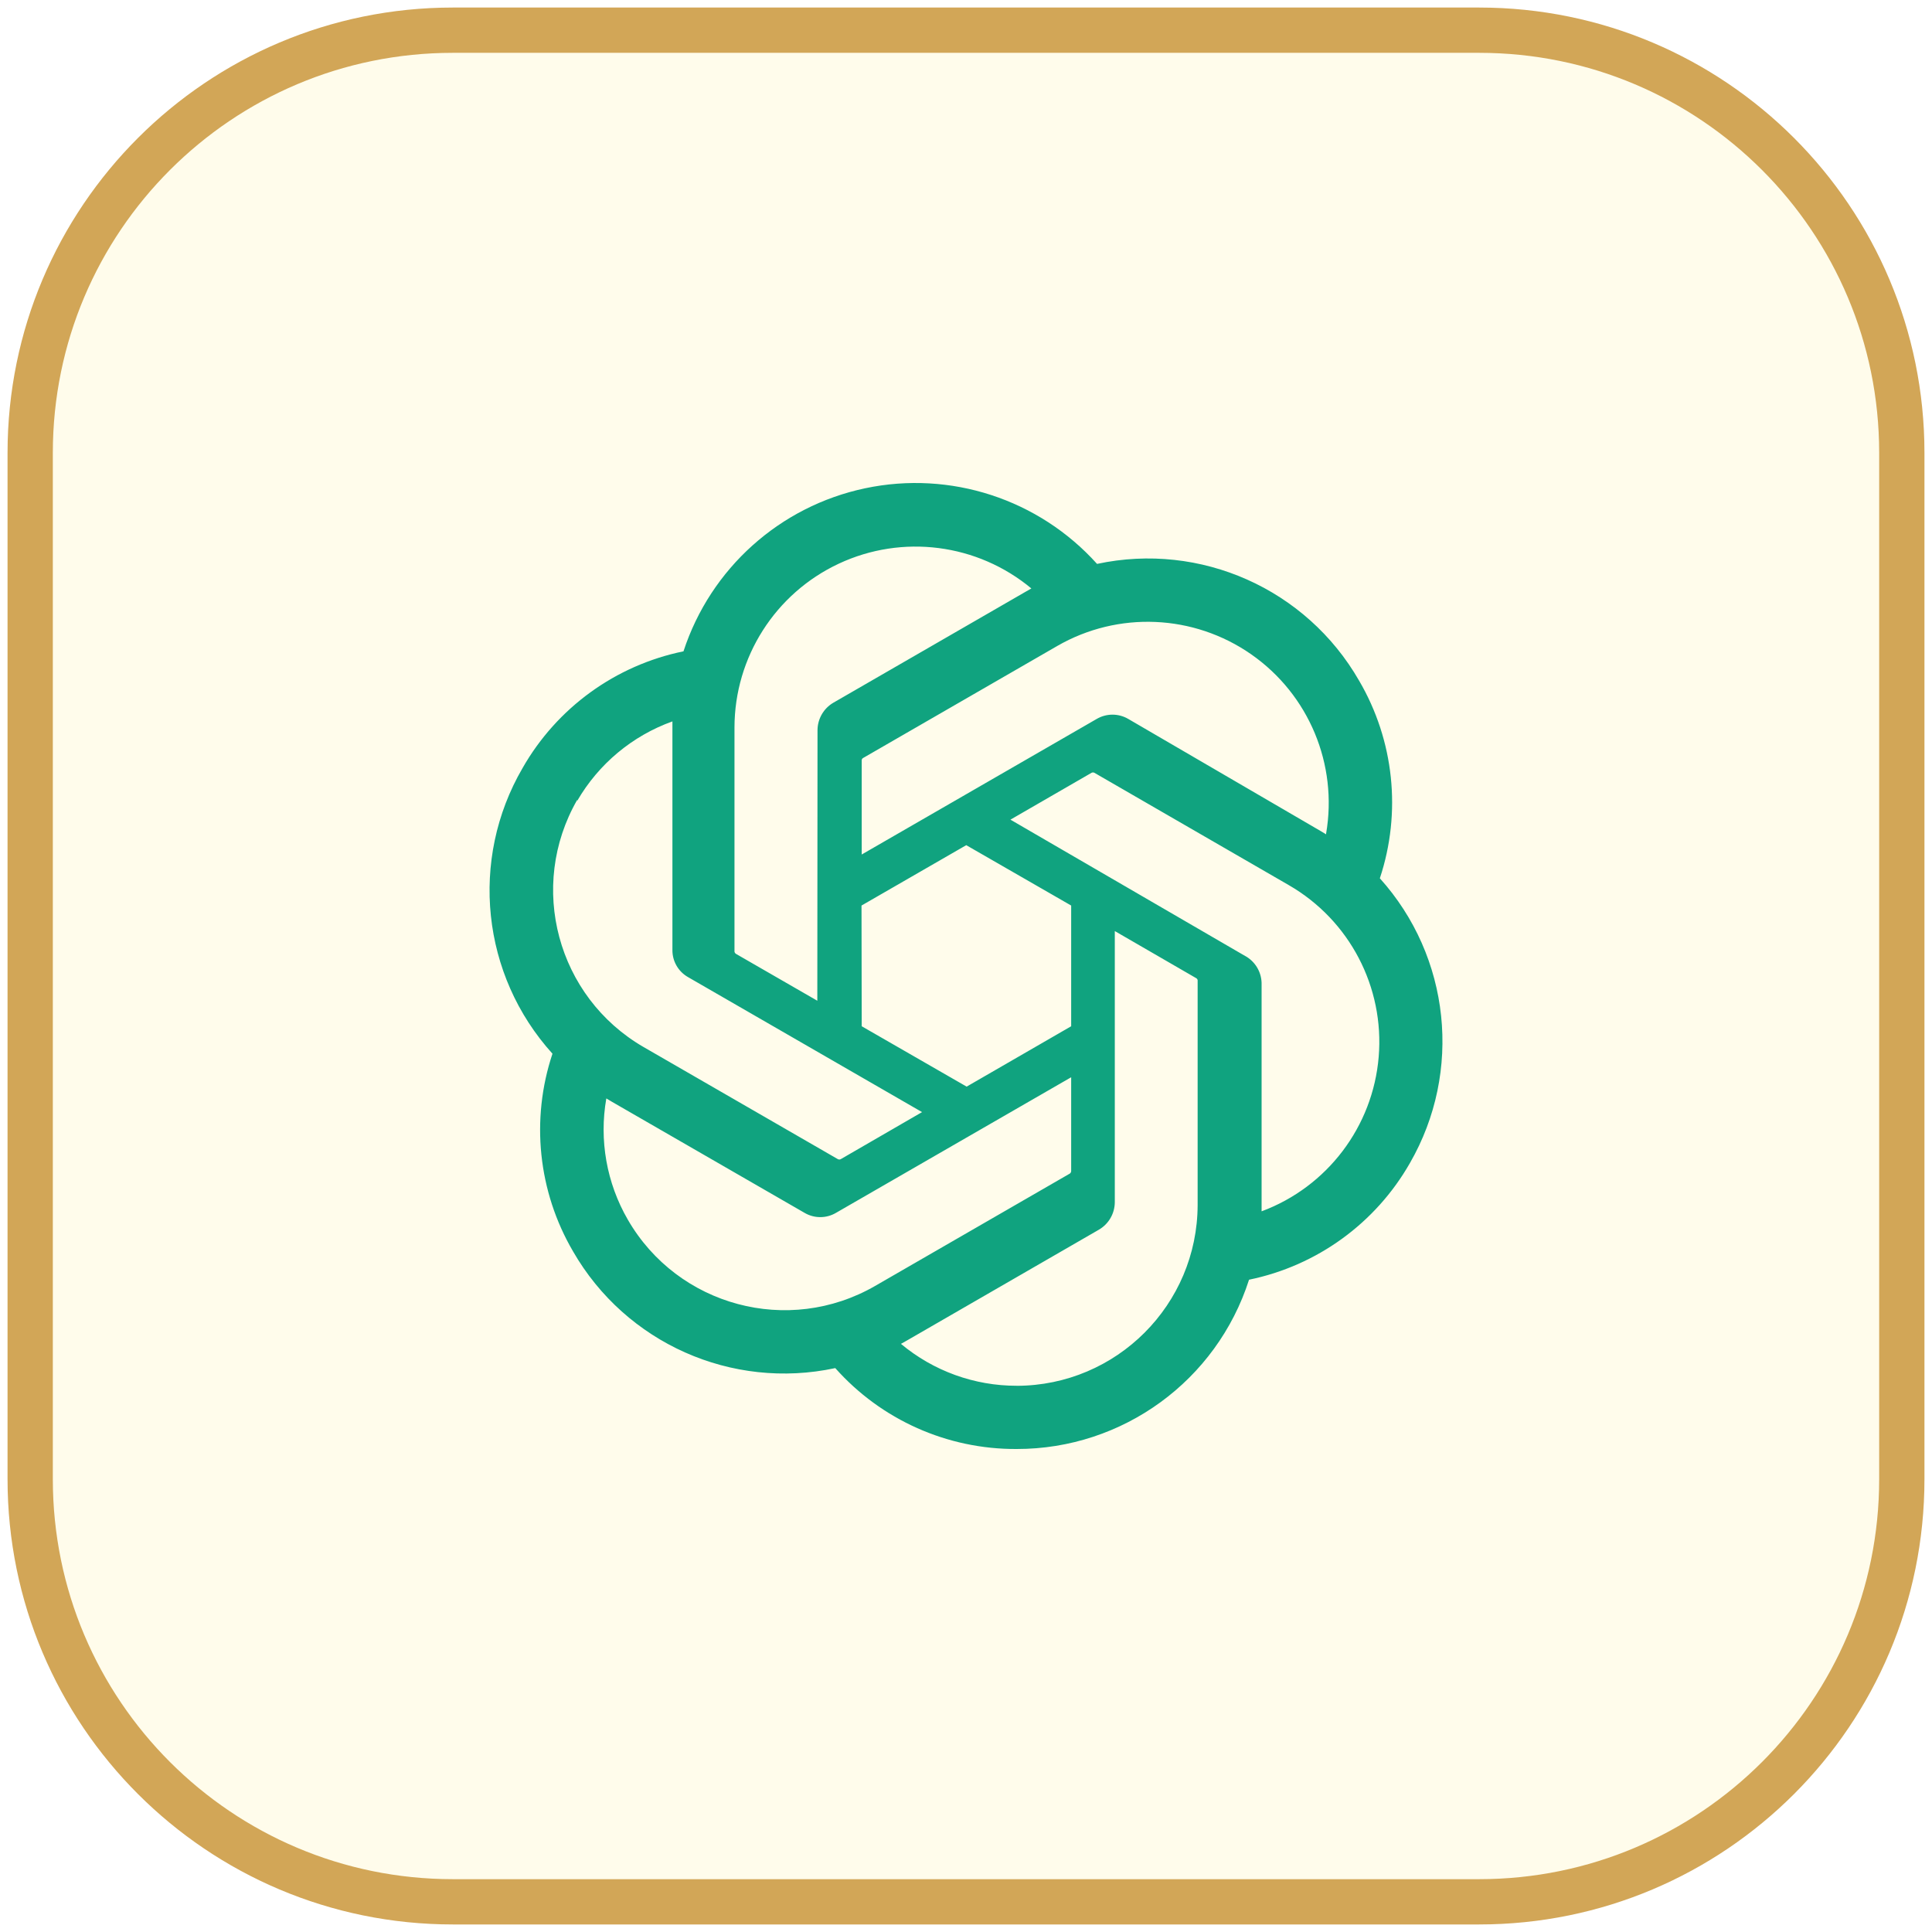
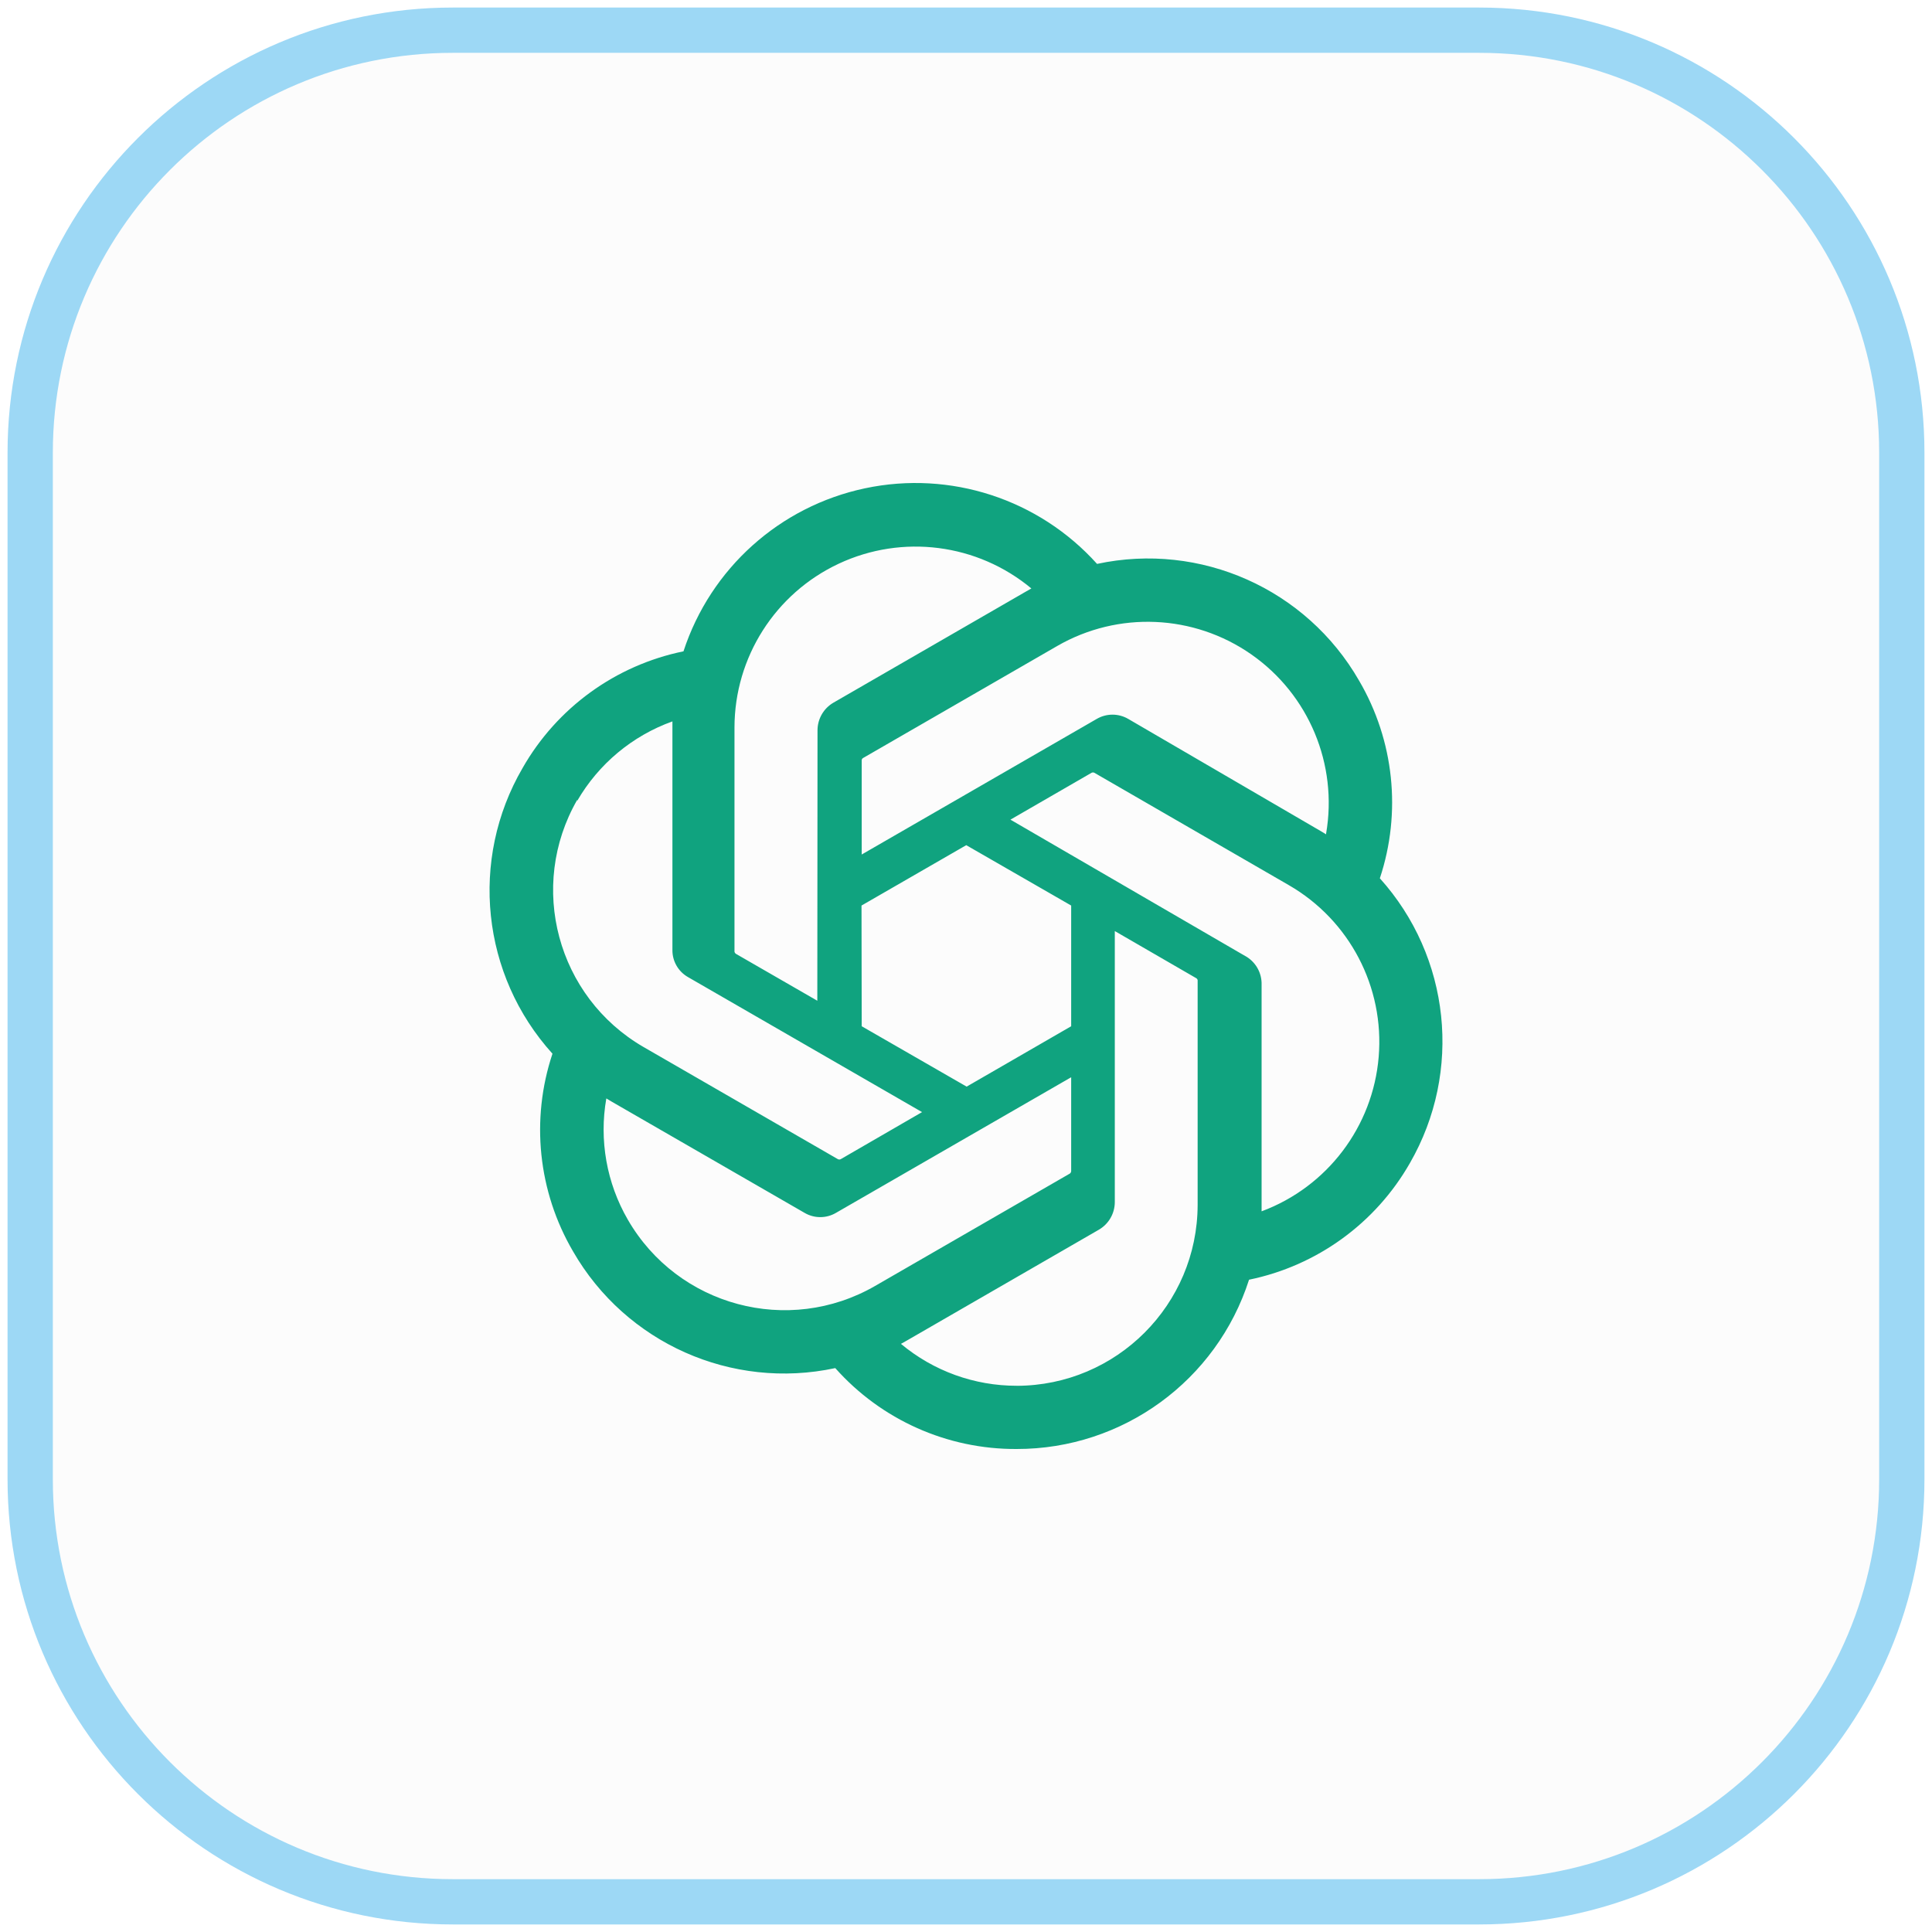
<svg xmlns="http://www.w3.org/2000/svg" viewBox="0 0 64 64" role="img" aria-label="Codex">
-   <rect x="1" y="1" width="62" height="62" rx="14" fill="#FFFCEB" stroke="#D2A657" stroke-width="1.5" />
+   <rect x="1" y="1" width="62" height="62" rx="14" fill="#fcfcfc" stroke="#9dd8f5" stroke-width="1.5" />
  <g transform="translate(16,16) scale(1.333333)">
    <path fill="#10A37F" fill-rule="evenodd" d="M22.282 9.821a5.985 5.985 0 0 0-.516-4.911 6.046 6.046 0 0 0-6.51-2.9A6.065 6.065 0 0 0 4.981 4.182a5.985 5.985 0 0 0-3.998 2.9 6.046 6.046 0 0 0 .743 7.097 5.98 5.98 0 0 0 .511 4.911 6.051 6.051 0 0 0 6.515 2.9A5.985 5.985 0 0 0 13.26 24a6.056 6.056 0 0 0 5.772-4.206 5.989 5.989 0 0 0 3.998-2.9 6.056 6.056 0 0 0-.748-7.073zm-9.022 12.608a4.476 4.476 0 0 1-2.876-1.041l.142-.08 4.778-2.758a.795.795 0 0 0 .393-.681v-6.737l2.02 1.169a.071.071 0 0 1 .038.052v5.583a4.504 4.504 0 0 1-4.495 4.494zm-9.661-4.125a4.471 4.471 0 0 1-.535-3.014l.142.085 4.783 2.758a.771.771 0 0 0 .781 0l5.843-3.369v2.332a.08.08 0 0 1-.033.061L9.74 19.95a4.499 4.499 0 0 1-6.141-1.646zM2.341 7.896a4.485 4.485 0 0 1 2.365-1.973V11.6a.766.766 0 0 0 .388.676l5.814 3.354-2.02 1.169a.076.076 0 0 1-.071 0l-4.83-2.787A4.504 4.504 0 0 1 2.341 7.872zm16.596 3.856L13.104 8.364 15.119 7.2a.076.076 0 0 1 .071 0l4.83 2.791a4.494 4.494 0 0 1-.676 8.104v-5.677a.79.79 0 0 0-.407-.667zm2.011-3.023l-.142-.085-4.774-2.782a.776.776 0 0 0-.785 0L9.409 9.23V6.897a.066.066 0 0 1 .028-.061l4.83-2.787a4.499 4.499 0 0 1 6.68 4.66zM8.306 12.863l-2.02-1.164a.08.08 0 0 1-.038-.057V6.074a4.499 4.499 0 0 1 7.376-3.454l-.142.081L8.704 5.459a.795.795 0 0 0-.393.681zm1.098-2.365l2.602-1.5 2.607 1.5v2.999l-2.597 1.5-2.607-1.5Z" />
  </g>
</svg>
